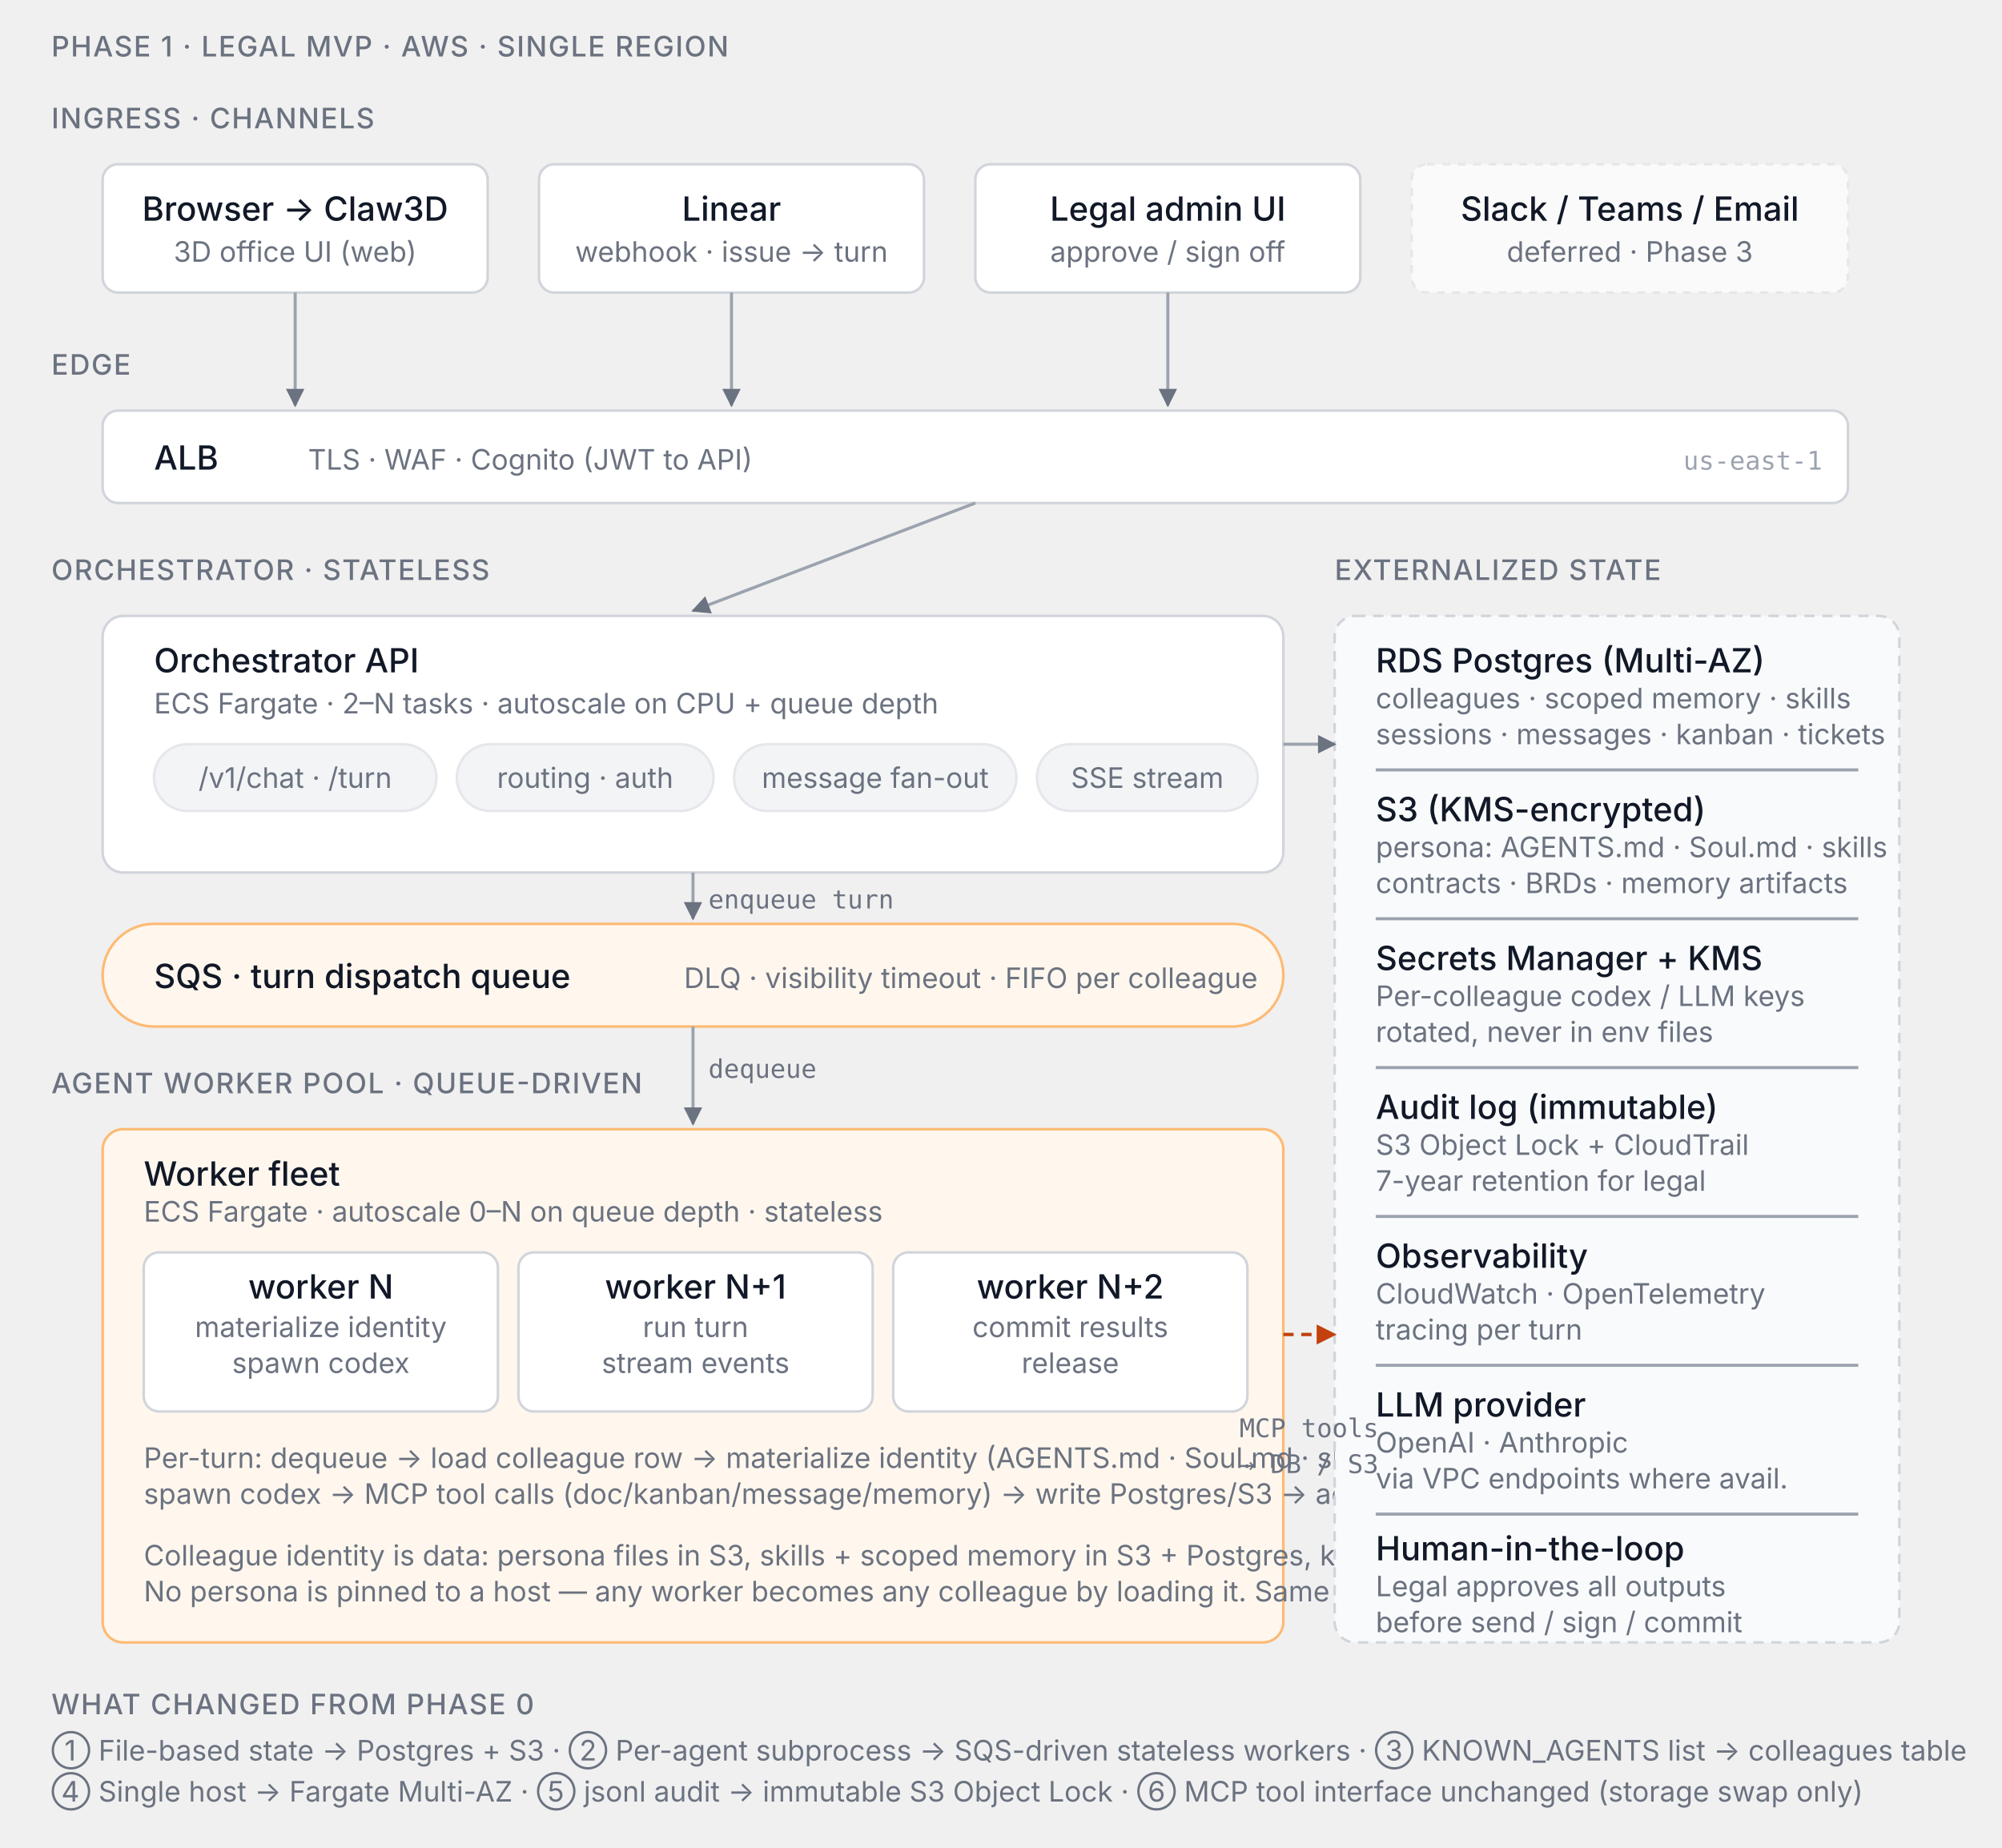
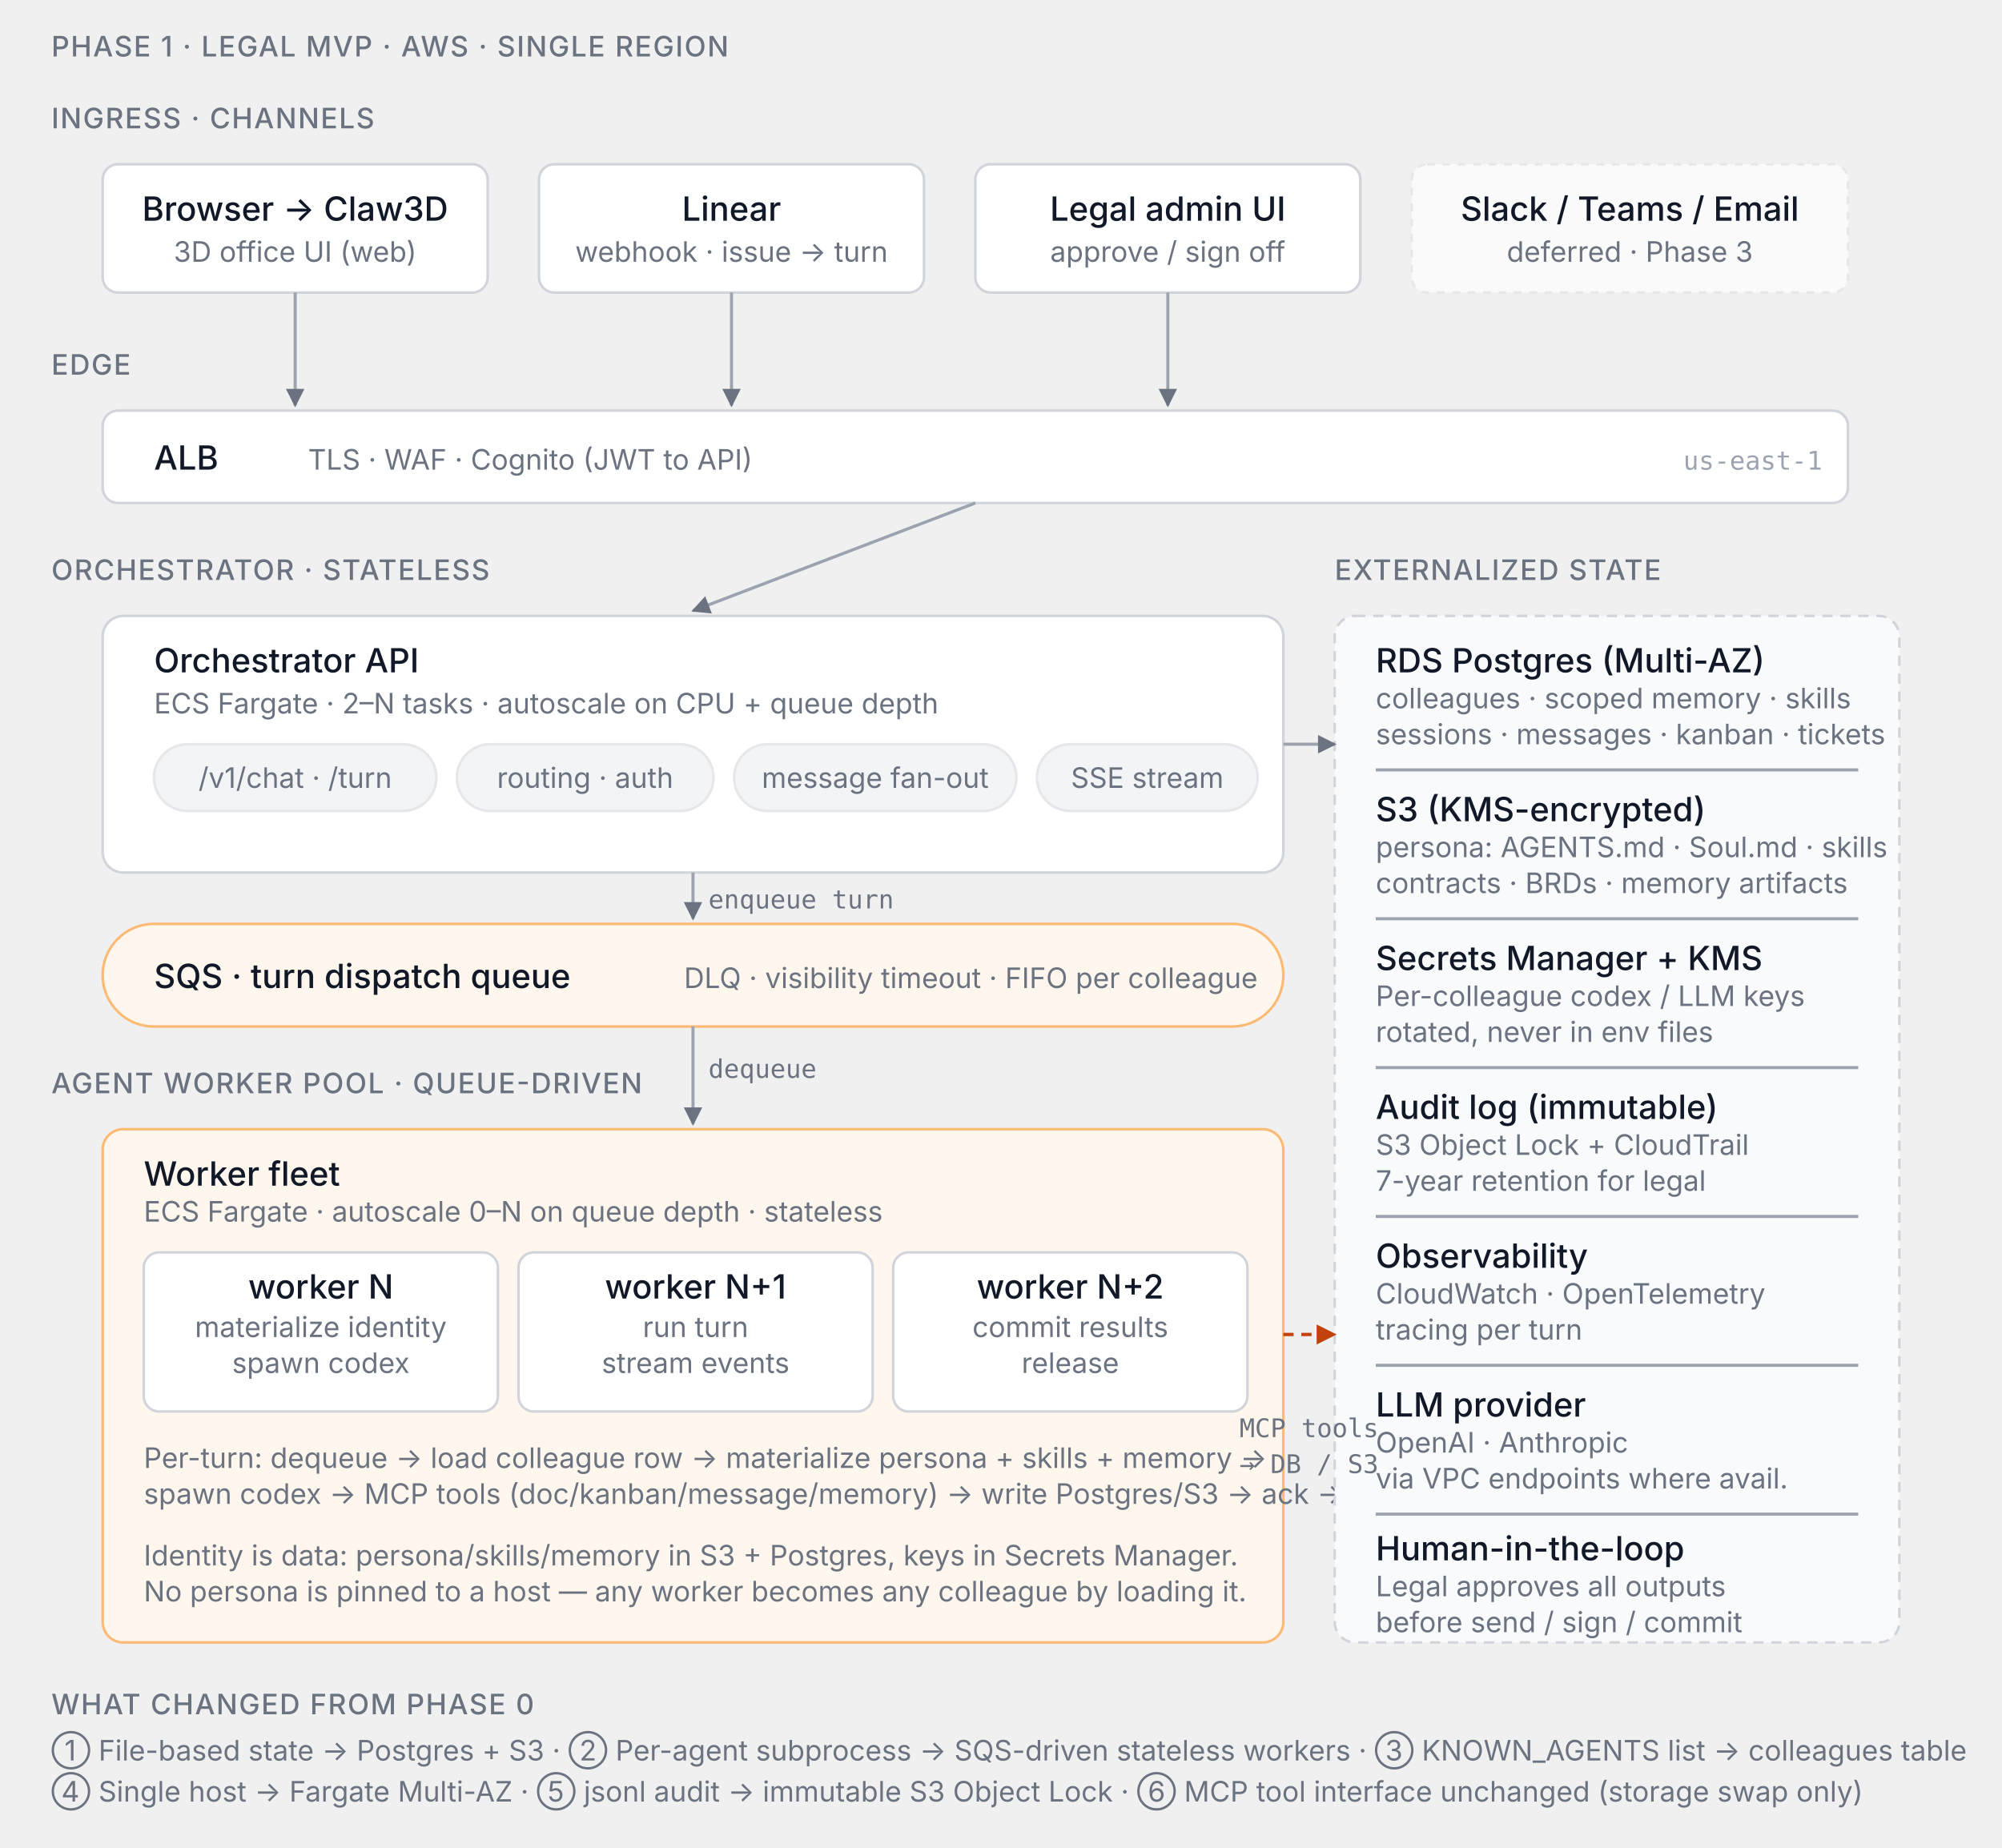
<svg xmlns="http://www.w3.org/2000/svg" viewBox="0 0 780 720" role="img" font-family="ui-sans-serif, system-ui, -apple-system, sans-serif">
  <defs>
    <marker id="arr" viewBox="0 0 10 10" refX="9" refY="5" markerWidth="6" markerHeight="6" orient="auto">
      <path d="M0,0 L10,5 L0,10 z" fill="#6b7280" />
    </marker>
    <marker id="arrAccent" viewBox="0 0 10 10" refX="9" refY="5" markerWidth="6" markerHeight="6" orient="auto">
      <path d="M0,0 L10,5 L0,10 z" fill="#c2410c" />
    </marker>
  </defs>
  <style>
    .label { font-size: 13px; font-weight: 500; fill: #111827; }
    .sub { font-size: 11px; fill: #6b7280; }
    .port { font-size: 10px; fill: #9ca3af; font-family: ui-monospace, monospace; }
    .tier { font-size: 11px; font-weight: 500; fill: #6b7280; letter-spacing: 0.5px; text-transform: uppercase; }
    .edge { stroke: #9ca3af; stroke-width: 1.2; fill: none; }
    .edgeAccent { stroke: #c2410c; stroke-width: 1.3; fill: none; }
    .edgeDash { stroke-dasharray: 4 3; }
    .box { fill: #ffffff; stroke: #d1d5db; stroke-width: 1; }
    .boxAgent { fill: #fff7ed; stroke: #fdba74; stroke-width: 1; }
    .boxShared { fill: #f9fafb; stroke: #d1d5db; stroke-dasharray: 4 3; stroke-width: 1; }
    .boxFuture { fill: #fafafa; stroke: #e5e7eb; stroke-dasharray: 3 3; stroke-width: 1; }
    .pill { fill: #f3f4f6; stroke: #e5e7eb; stroke-width: 1; }
    .pillAccent { fill: #fff7ed; stroke: #fdba74; stroke-width: 1; }
    .edgeLabel { font-size: 10px; fill: #6b7280; font-family: ui-monospace, monospace; }
    .badge { font-size: 10px; fill: #9ca3af; font-family: ui-monospace, monospace; }
  </style>
  <text x="20" y="22" class="tier">PHASE 1 · LEGAL MVP · AWS · SINGLE REGION</text>
  <text x="20" y="50" class="tier">INGRESS · CHANNELS</text>
  <rect x="40" y="64" width="150" height="50" rx="6" class="box" />
  <text x="115" y="86" text-anchor="middle" class="label">Browser → Claw3D</text>
  <text x="115" y="102" text-anchor="middle" class="sub">3D office UI (web)</text>
  <rect x="210" y="64" width="150" height="50" rx="6" class="box" />
  <text x="285" y="86" text-anchor="middle" class="label">Linear</text>
  <text x="285" y="102" text-anchor="middle" class="sub">webhook · issue → turn</text>
  <rect x="380" y="64" width="150" height="50" rx="6" class="box" />
  <text x="455" y="86" text-anchor="middle" class="label">Legal admin UI</text>
  <text x="455" y="102" text-anchor="middle" class="sub">approve / sign off</text>
  <rect x="550" y="64" width="170" height="50" rx="6" class="boxFuture" />
  <text x="635" y="86" text-anchor="middle" class="label">Slack / Teams / Email</text>
  <text x="635" y="102" text-anchor="middle" class="sub">deferred · Phase 3</text>
  <text x="20" y="146" class="tier">EDGE</text>
  <rect x="40" y="160" width="680" height="36" rx="6" class="box" />
  <text x="60" y="183" class="label">ALB</text>
  <text x="120" y="183" class="sub">TLS · WAF · Cognito (JWT to API)</text>
  <text x="710" y="183" text-anchor="end" class="badge">us-east-1</text>
  <line x1="115" y1="114" x2="115" y2="158" class="edge" marker-end="url(#arr)" />
  <line x1="285" y1="114" x2="285" y2="158" class="edge" marker-end="url(#arr)" />
  <line x1="455" y1="114" x2="455" y2="158" class="edge" marker-end="url(#arr)" />
  <text x="20" y="226" class="tier">ORCHESTRATOR · STATELESS</text>
  <rect x="40" y="240" width="460" height="100" rx="8" class="box" />
  <text x="60" y="262" class="label">Orchestrator API</text>
  <text x="60" y="278" class="sub">ECS Fargate · 2–N tasks · autoscale on CPU + queue depth</text>
  <rect x="60" y="290" width="110" height="26" rx="13" class="pill" />
  <text x="115" y="307" text-anchor="middle" class="sub">/v1/chat · /turn</text>
  <rect x="178" y="290" width="100" height="26" rx="13" class="pill" />
  <text x="228" y="307" text-anchor="middle" class="sub">routing · auth</text>
  <rect x="286" y="290" width="110" height="26" rx="13" class="pill" />
  <text x="341" y="307" text-anchor="middle" class="sub">message fan-out</text>
  <rect x="404" y="290" width="86" height="26" rx="13" class="pill" />
  <text x="447" y="307" text-anchor="middle" class="sub">SSE stream</text>
  <line x1="380" y1="196" x2="270" y2="238" class="edge" marker-end="url(#arr)" />
  <rect x="40" y="360" width="460" height="40" rx="20" class="pillAccent" />
  <text x="60" y="385" class="label">SQS · turn dispatch queue</text>
  <text x="490" y="385" text-anchor="end" class="sub">DLQ · visibility timeout · FIFO per colleague</text>
  <line x1="270" y1="340" x2="270" y2="358" class="edge" marker-end="url(#arr)" />
  <text x="276" y="354" class="edgeLabel">enqueue turn</text>
  <text x="20" y="426" class="tier">AGENT WORKER POOL · QUEUE-DRIVEN</text>
  <rect x="40" y="440" width="460" height="200" rx="8" class="boxAgent" />
  <text x="56" y="462" class="label">Worker fleet</text>
  <text x="56" y="476" class="sub">ECS Fargate · autoscale 0–N on queue depth · stateless</text>
  <rect x="56" y="488" width="138" height="62" rx="6" class="box" />
  <text x="125" y="506" text-anchor="middle" class="label">worker N</text>
  <text x="125" y="521" text-anchor="middle" class="sub">materialize identity</text>
  <text x="125" y="535" text-anchor="middle" class="sub">spawn codex</text>
  <rect x="202" y="488" width="138" height="62" rx="6" class="box" />
  <text x="271" y="506" text-anchor="middle" class="label">worker N+1</text>
  <text x="271" y="521" text-anchor="middle" class="sub">run turn</text>
  <text x="271" y="535" text-anchor="middle" class="sub">stream events</text>
  <rect x="348" y="488" width="138" height="62" rx="6" class="box" />
  <text x="417" y="506" text-anchor="middle" class="label">worker N+2</text>
  <text x="417" y="521" text-anchor="middle" class="sub">commit results</text>
  <text x="417" y="535" text-anchor="middle" class="sub">release</text>
-   <text x="56" y="572" class="sub">Per-turn: dequeue → load colleague row → materialize identity (AGENTS.md · Soul.md · skills · memory) →</text>
-   <text x="56" y="586" class="sub">spawn codex → MCP tool calls (doc/kanban/message/memory) → write Postgres/S3 → ack → exit</text>
-   <text x="56" y="610" class="sub">Colleague identity is data: persona files in S3, skills + scoped memory in S3 + Postgres, keys in Secrets Manager.</text>
-   <text x="56" y="624" class="sub">No persona is pinned to a host — any worker becomes any colleague by loading it. Same MCP interface as Phase 0.</text>
+   <text x="56" y="572" class="sub">Per-turn: dequeue → load colleague row → materialize persona + skills + memory →</text>
+   <text x="56" y="586" class="sub">spawn codex → MCP tools (doc/kanban/message/memory) → write Postgres/S3 → ack → exit</text>
+   <text x="56" y="610" class="sub">Identity is data: persona/skills/memory in S3 + Postgres, keys in Secrets Manager.</text>
+   <text x="56" y="624" class="sub">No persona is pinned to a host — any worker becomes any colleague by loading it.</text>
  <line x1="270" y1="400" x2="270" y2="438" class="edge" marker-end="url(#arr)" />
  <text x="276" y="420" class="edgeLabel">dequeue</text>
  <text x="520" y="226" class="tier">EXTERNALIZED STATE</text>
  <rect x="520" y="240" width="220" height="400" rx="8" class="boxShared" />
  <text x="536" y="262" class="label">RDS Postgres (Multi-AZ)</text>
  <text x="536" y="276" class="sub">colleagues · scoped memory · skills</text>
  <text x="536" y="290" class="sub">sessions · messages · kanban · tickets</text>
  <line x1="536" y1="300" x2="724" y2="300" class="edge" />
  <text x="536" y="320" class="label">S3 (KMS-encrypted)</text>
  <text x="536" y="334" class="sub">persona: AGENTS.md · Soul.md · skills</text>
  <text x="536" y="348" class="sub">contracts · BRDs · memory artifacts</text>
  <line x1="536" y1="358" x2="724" y2="358" class="edge" />
  <text x="536" y="378" class="label">Secrets Manager + KMS</text>
  <text x="536" y="392" class="sub">Per-colleague codex / LLM keys</text>
  <text x="536" y="406" class="sub">rotated, never in env files</text>
  <line x1="536" y1="416" x2="724" y2="416" class="edge" />
  <text x="536" y="436" class="label">Audit log (immutable)</text>
  <text x="536" y="450" class="sub">S3 Object Lock + CloudTrail</text>
  <text x="536" y="464" class="sub">7-year retention for legal</text>
  <line x1="536" y1="474" x2="724" y2="474" class="edge" />
  <text x="536" y="494" class="label">Observability</text>
  <text x="536" y="508" class="sub">CloudWatch · OpenTelemetry</text>
  <text x="536" y="522" class="sub">tracing per turn</text>
  <line x1="536" y1="532" x2="724" y2="532" class="edge" />
  <text x="536" y="552" class="label">LLM provider</text>
  <text x="536" y="566" class="sub">OpenAI · Anthropic</text>
  <text x="536" y="580" class="sub">via VPC endpoints where avail.</text>
  <line x1="536" y1="590" x2="724" y2="590" class="edge" />
  <text x="536" y="608" class="label">Human-in-the-loop</text>
  <text x="536" y="622" class="sub">Legal approves all outputs</text>
  <text x="536" y="636" class="sub">before send / sign / commit</text>
  <path d="M 500 290 Q 510 290 520 290" class="edge" marker-end="url(#arr)" />
  <path d="M 500 520 Q 510 520 520 520" class="edgeAccent edgeDash" marker-end="url(#arrAccent)" />
  <text x="510" y="560" text-anchor="middle" class="edgeLabel" fill="#c2410c">MCP tools</text>
  <text x="510" y="574" text-anchor="middle" class="edgeLabel" fill="#c2410c">→ DB / S3</text>
  <text x="20" y="668" class="tier">WHAT CHANGED FROM PHASE 0</text>
  <text x="20" y="686" class="sub">① File-based state → Postgres + S3  ·  ② Per-agent subprocess → SQS-driven stateless workers  ·  ③ KNOWN_AGENTS list → colleagues table</text>
  <text x="20" y="702" class="sub">④ Single host → Fargate Multi-AZ  ·  ⑤ jsonl audit → immutable S3 Object Lock  ·  ⑥ MCP tool interface unchanged (storage swap only)</text>
</svg>
